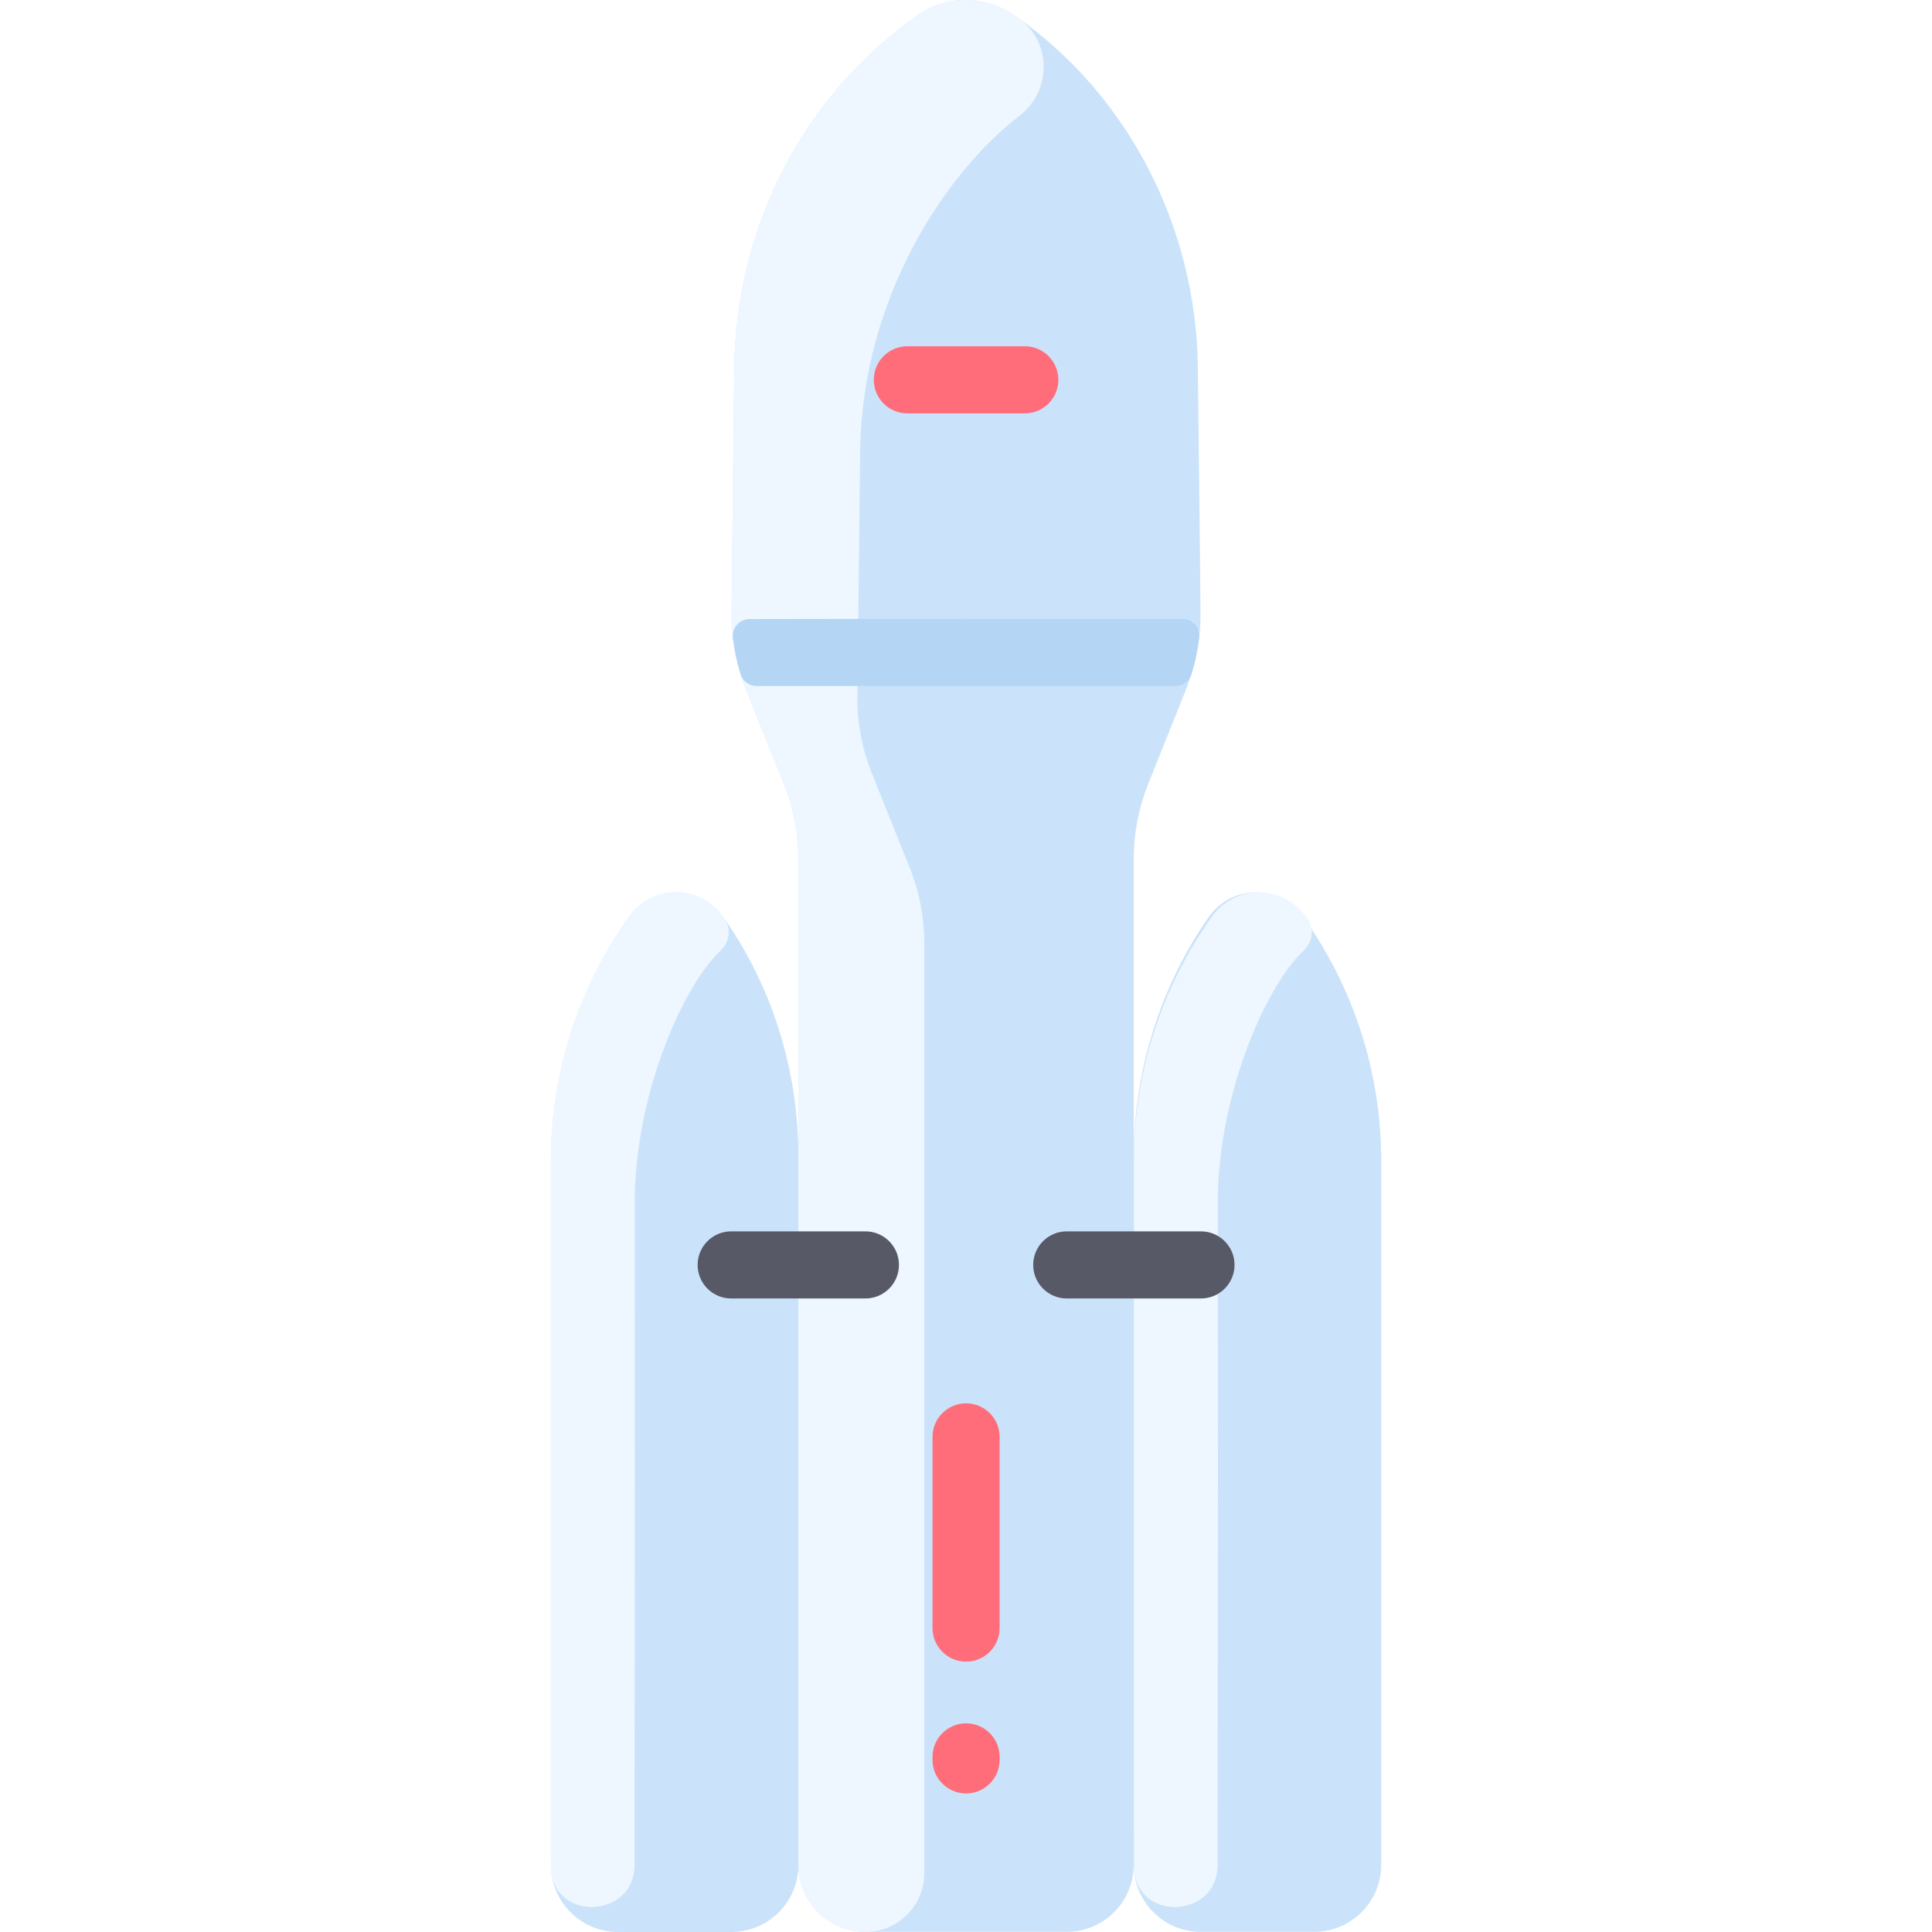
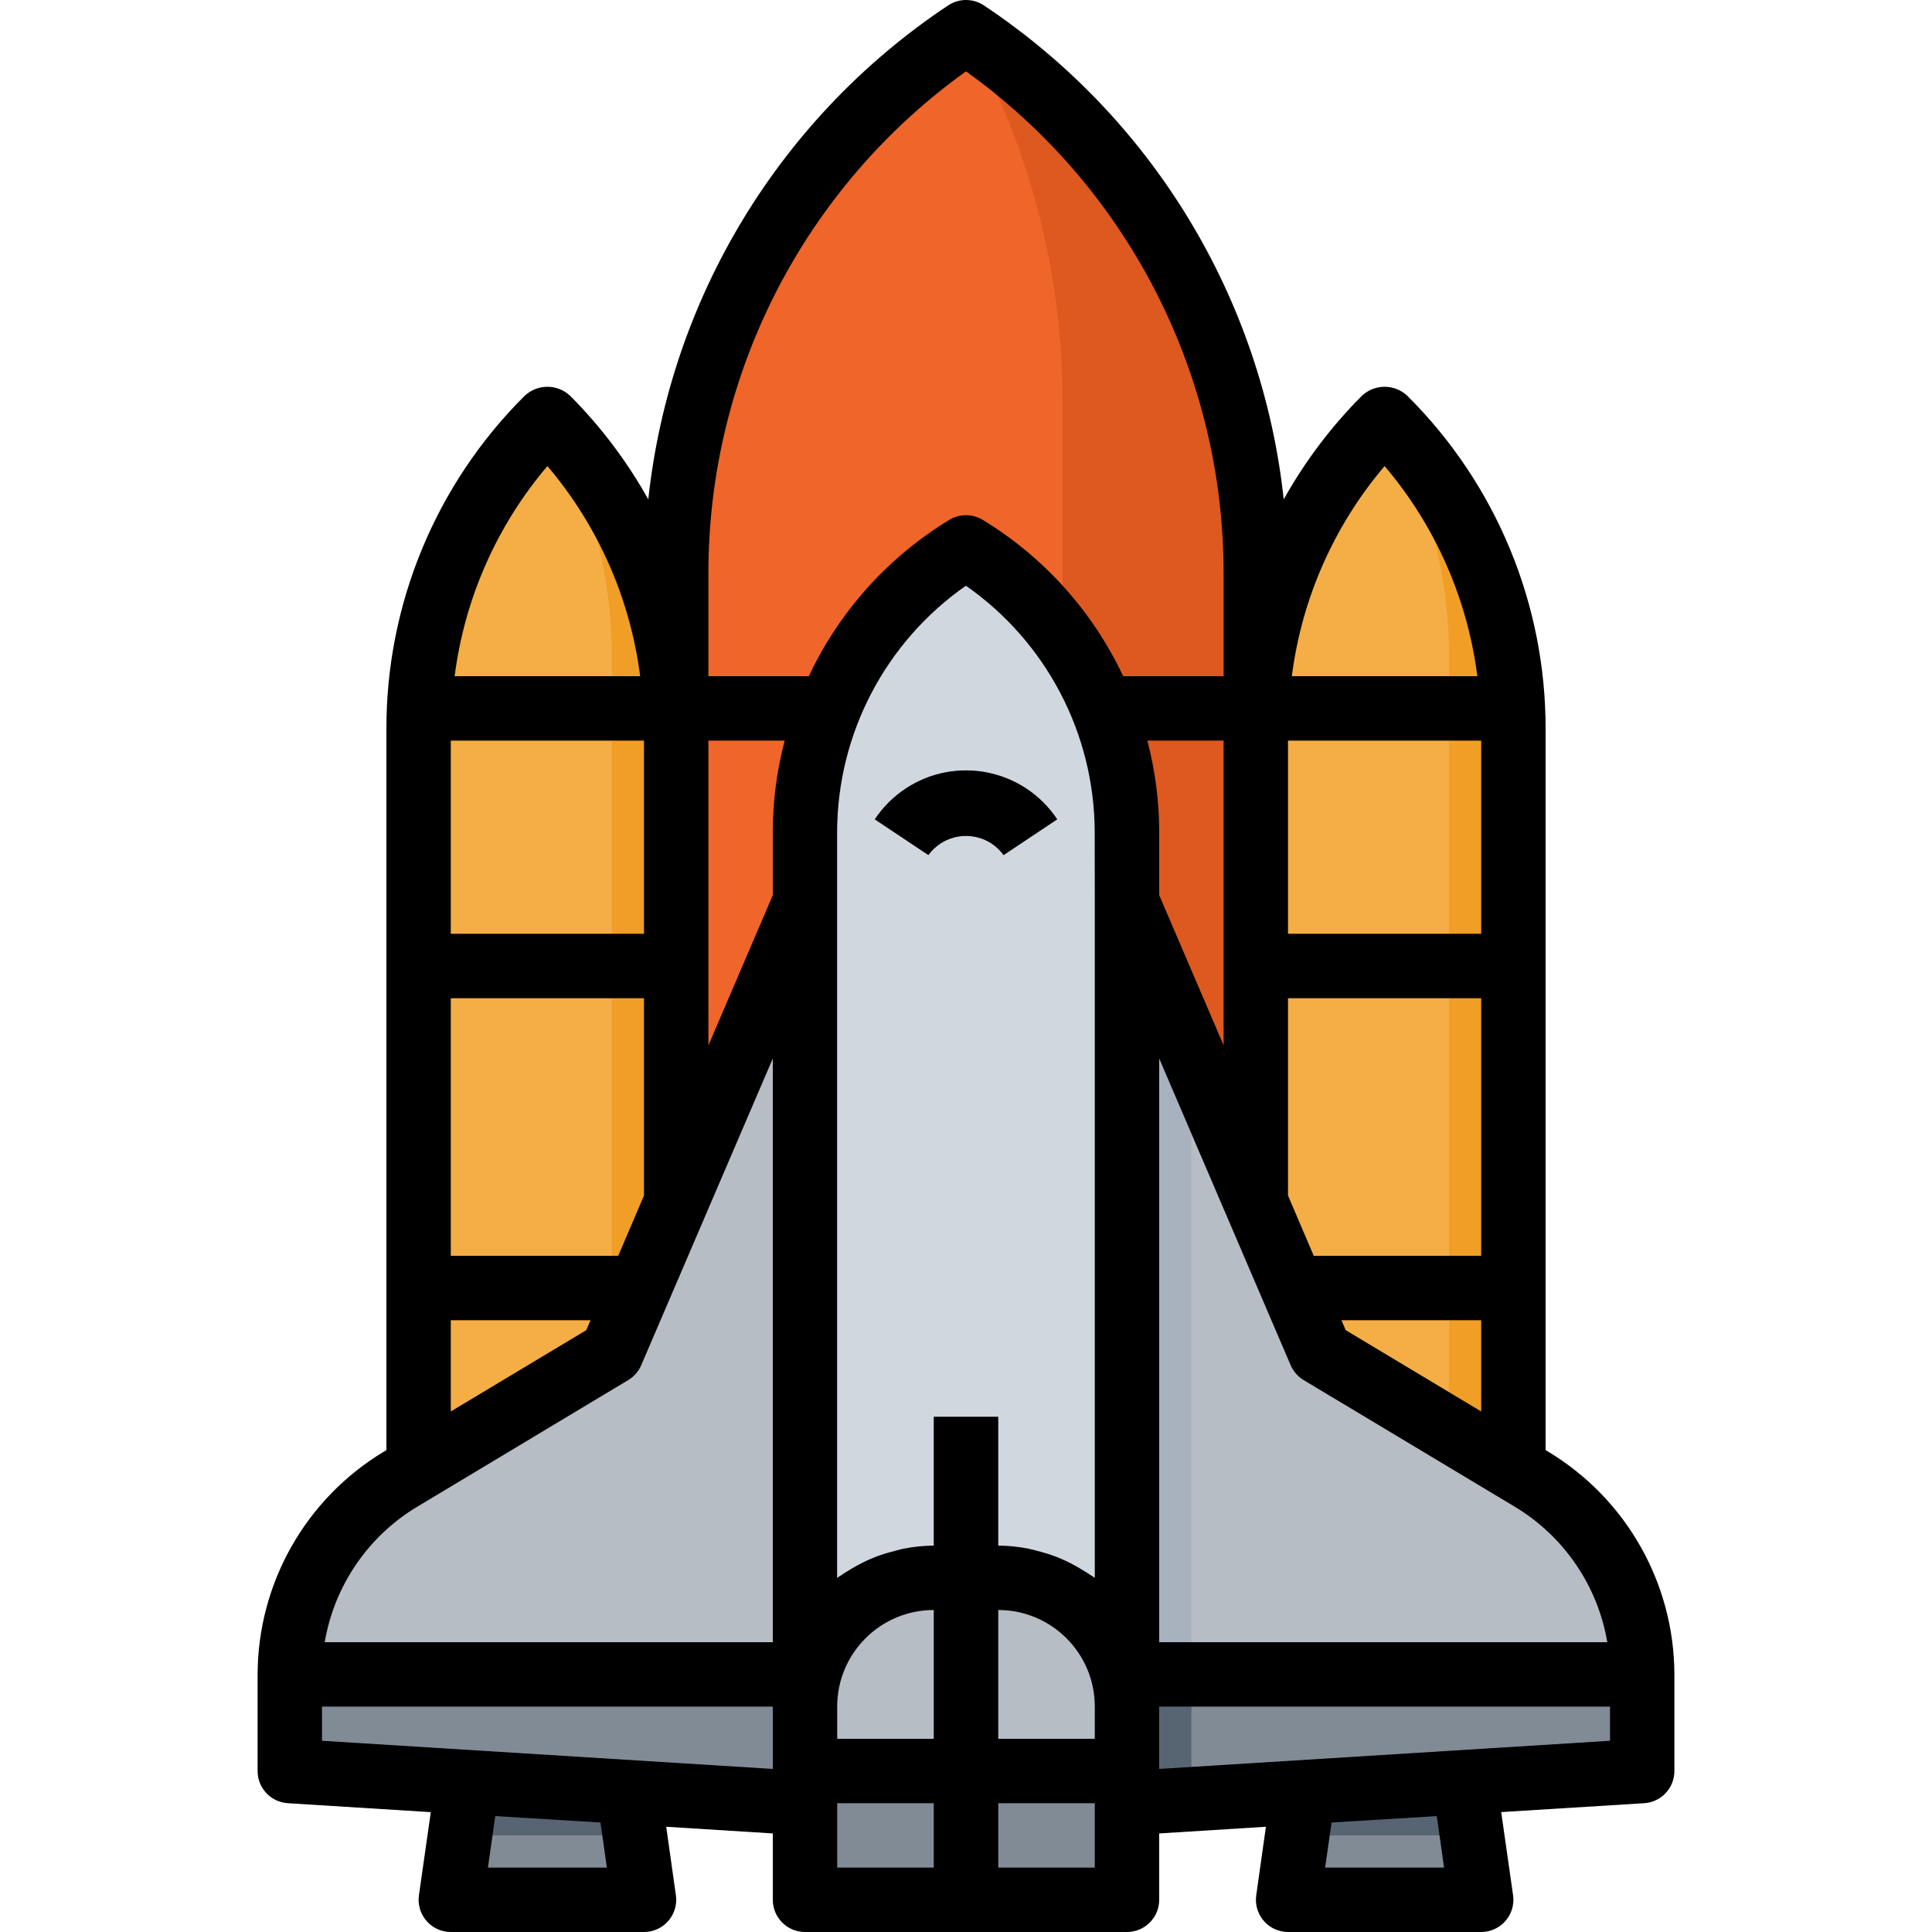
- <svg xmlns="http://www.w3.org/2000/svg" id="Layer_1" enable-background="new 0 0 460.581 460.581" height="512" viewBox="0 0 460.581 460.581" width="512">
-   <path d="m310.604 218.459c-5.527-7.725-17.032-7.62-22.48.2-11.045 15.855-17.787 35.889-17.845 56.733v-70.632c0-6.12 1.18-12.19 3.45-17.87 3.52-8.77 9.244-23.072 9.34-23.34 1.841-5.15 3-10.5 3.13-15.96.043-2.293-.571-55.073-.64-60.25-.46-32.93-16.14-64.05-42.95-83.17-7.99-5.71-17.15-5.23-23.86-.53-27.89 19.55-43.24 51.23-43.69 83.7-.03 2.65-.67 59.73-.66 60.27.155 6.036 1.456 11.875 3.44 16.74l9.04 22.54c2.28 5.68 3.46 11.75 3.46 17.87v70.893c-.01-20.253-6.085-40.083-17.659-56.692-6.035-8.661-17.431-7.793-22.67-.47-12.14 16.97-18.67 37.31-18.67 58.17v167.92c0 8.84 7.16 16 16 16h27c8.798 0 16-7.114 16-16.013.01 8.832 7.165 15.982 15.999 15.982h47.94c8.823 0 15.969-7.132 15.997-15.948.028 8.816 7.175 15.948 15.997 15.948h27c8.84 0 16-7.16 16-16v-167.92c.001-20.86-6.529-41.201-18.669-58.171z" fill="#cbe3fa" />
-   <path d="m311.74 219.061c1.621 2.365 1.171 5.526-.911 7.497-9.552 9.036-20.549 35.363-20.519 60.072.118 99.216-.102 140.189-.061 157.982.03 12.734-19.151 13.619-19.911.907-.045-.753-.029-52.788-.029-168.889 0-20.86 6.53-41.2 18.67-58.17 5.28-7.38 16.765-8.15 22.761.601z" fill="#eef7ff" />
-   <path d="m242.889 4.37c7.897 5.672 7.817 17.345.104 23.265-17.443 13.389-37.427 43.181-37.934 79.704-.03 2.65-.47 40.49-.67 58.63-.114 6.275 1.258 13.005 3.45 18.38l9.04 22.54c2.28 5.68 3.46 11.75 3.46 17.87v221.79c0 7.732-6.268 14-14 14-8.837 0-16-7.163-16-16v-239.789c0-6.12-1.181-12.19-3.46-17.87-7.329-18.269-9.141-22.775-9.35-23.34-1.94-5.1-2.99-10.49-3.13-15.94-.034-1.828-.053 2.669.66-60.27.45-32.47 15.8-64.15 43.69-83.7 6.875-4.816 15.981-5.13 24.14.73z" fill="#eef7ff" />
-   <path d="m285.888 152.041c-.345 2.956-.963 5.875-1.852 8.72-.52 1.664-2.077 2.788-3.82 2.788h-99.829c-1.744 0-3.303-1.125-3.821-2.791-.884-2.839-1.501-5.753-1.848-8.703-.28-2.376 1.575-4.468 3.967-4.475 17.765-.054 85.478-.05 103.234-.011 2.391.006 4.246 2.096 3.969 4.472z" fill="#b5d5f5" />
-   <g fill="#ff6d7a">
-     <path d="m244.309 98.55h-28c-4.418 0-8-3.582-8-8s3.582-8 8-8h28c4.418 0 8 3.582 8 8s-3.582 8-8 8z" />
-     <path d="m230.309 427.55c-4.418 0-8-3.582-8-8v-.709c0-4.418 3.582-8 8-8s8 3.582 8 8v.709c0 4.418-3.582 8-8 8z" />
-     <path d="m230.309 396.13c-4.418 0-8-3.582-8-8v-45.58c0-4.418 3.582-8 8-8s8 3.582 8 8v45.581c0 4.418-3.582 7.999-8 7.999z" />
+ <svg xmlns="http://www.w3.org/2000/svg" version="1.1" id="Capa_1" x="0px" y="0px" viewBox="0 0 617.547 617.547" style="enable-background:new 0 0 617.547 617.547;" xml:space="preserve">
+   <g>
+     <g>
+       <g id="filled_outline_24_">
+         <polygon style="fill:#808B96;" points="418.13,563.511 411.698,607.254 473.452,607.254 466.587,563.511    " />
+         <path style="fill:#F5AE45;" d="M442.575,133.802c-26.359,26.359-41.17,62.115-41.17,99.394v332.888h82.34V233.196     C483.745,195.917,468.934,160.161,442.575,133.802z" />
+         <path style="fill:#F09E26;" d="M442.668,133.905c13.37,22.921,20.441,48.982,20.492,75.516v356.664h20.585V233.196     C483.745,195.968,468.975,160.253,442.668,133.905z" />
+         <rect x="401.405" y="298.481" style="fill:#E38800;" width="82.34" height="20.585" />
+         <rect x="401.405" y="401.405" style="fill:#E38800;" width="82.34" height="20.585" />
+         <path style="fill:#E38800;" d="M402.568,216.141c-0.731,5.661-1.122,11.353-1.163,17.055v3.53h82.34v-3.53     c-0.041-5.702-0.432-11.394-1.163-17.055H402.568z" />
+         <polygon style="fill:#576573;" points="470.221,586.669 466.587,563.511 418.13,563.511 414.724,586.669    " />
+         <path style="fill:#F5AE45;" d="M174.972,133.802c-26.359,26.359-41.17,62.115-41.17,99.394v332.888h82.34V233.196     C216.141,195.917,201.33,160.161,174.972,133.802z" />
+         <path style="fill:#F09E26;" d="M175.064,133.905c13.37,22.921,20.441,48.982,20.492,75.516v356.664h20.585V233.196     C216.141,195.968,201.372,160.253,175.064,133.905z" />
+         <rect x="133.802" y="298.481" style="fill:#E38800;" width="82.34" height="20.585" />
+         <rect x="133.802" y="401.405" style="fill:#E38800;" width="82.34" height="20.585" />
+         <path style="fill:#E38800;" d="M134.965,216.141c-0.731,5.661-1.122,11.353-1.163,17.055v3.53h82.34v-3.53     c-0.041-5.702-0.432-11.394-1.163-17.055H134.965z" />
+         <polygon style="fill:#808B96;" points="150.527,563.511 144.094,607.254 205.849,607.254 198.984,563.511    " />
+         <polygon style="fill:#576573;" points="202.617,586.669 198.984,563.511 150.527,563.511 147.12,586.669    " />
+         <path style="fill:#F06529;" d="M308.773,10.292c-57.874,38.576-92.632,103.532-92.632,173.088v351.827h185.264V183.38     C401.405,113.824,366.648,48.879,308.773,10.292z" />
+         <path style="fill:#DE591F;" d="M308.773,10.292h-0.062c20.266,35.993,30.919,76.596,30.939,117.9v407.015h61.755V183.38     C401.405,113.824,366.648,48.879,308.773,10.292z" />
+         <rect x="216.141" y="216.141" style="fill:#D45119;" width="185.264" height="20.585" />
+         <path style="fill:#D0D7DF;" d="M360.236,545.5H257.311V265.864c0-37.228,19.535-71.738,51.462-90.893l0,0     c31.927,19.154,51.462,53.665,51.462,90.893V545.5z" />
+         <path style="fill:#B7BDC4;" d="M92.632,535.207h164.679V288.188l-61.755,144.094l-67.621,40.573     C106.033,485.999,92.632,509.672,92.632,535.207z" />
+         <path style="fill:#B7BDC4;" d="M524.915,535.207H360.236V288.188l61.755,144.094l67.621,40.573     C511.514,485.999,524.915,509.672,524.915,535.207z" />
+         <path style="fill:#B7BDC4;" d="M308.773,566.084h-51.462V545.5l0,0c0-22.736,18.434-41.17,41.17-41.17h10.292V566.084z" />
+         <path style="fill:#B7BDC4;" d="M308.773,566.084h51.462V545.5l0,0c0-22.736-18.434-41.17-41.17-41.17h-10.292V566.084z" />
+         <rect x="298.481" y="452.867" style="fill:#808B96;" width="20.585" height="113.217" />
+         <rect x="257.311" y="566.084" style="fill:#808B96;" width="51.462" height="41.17" />
+         <rect x="308.773" y="566.084" style="fill:#808B96;" width="51.462" height="41.17" />
+         <path style="fill:#808B96;" d="M320.795,273.316c-4.827-6.639-14.121-8.11-20.76-3.283c-1.256,0.916-2.367,2.028-3.283,3.283     l-17.127-11.425c10.694-16.097,32.411-20.482,48.508-9.788c3.88,2.573,7.205,5.908,9.788,9.788L320.795,273.316z" />
+         <polygon style="fill:#808B96;" points="257.311,576.377 92.632,566.084 92.632,535.207 257.311,535.207    " />
+         <polygon style="fill:#808B96;" points="360.236,576.377 524.915,566.084 524.915,535.207 360.236,535.207    " />
+         <rect x="298.481" y="566.084" style="fill:#576573;" width="20.585" height="41.17" />
+         <polygon style="fill:#A8B2BF;" points="380.82,336.223 360.236,288.188 360.236,535.207 380.82,535.207    " />
+         <polygon style="fill:#576573;" points="360.236,535.207 360.236,576.377 380.82,575.09 380.82,535.207    " />
+         <path d="M494.902,464.035l-0.865-0.525V233.196c0.113-40.027-15.799-78.439-44.185-106.671c-4.086-3.86-10.467-3.86-14.554,0     c-9.798,9.829-18.197,20.966-24.969,33.09C403.392,95.37,368.284,37.526,314.486,1.729c-3.458-2.306-7.966-2.306-11.425,0     c-53.799,35.797-88.906,93.641-95.843,157.886c-6.772-12.124-15.171-23.261-24.969-33.09c-4.086-3.86-10.467-3.86-14.553,0     c-28.387,28.232-44.299,66.644-44.185,106.671V463.52l-0.865,0.515c-24.949,15.048-40.233,42.034-40.305,71.172v30.877     c-0.01,5.445,4.22,9.953,9.654,10.292l45.709,2.861l-3.798,26.575c-0.793,5.63,3.119,10.838,8.749,11.63     c0.484,0.072,0.957,0.103,1.441,0.103h61.755c5.681,0,10.292-4.611,10.292-10.292c0-0.494-0.031-0.978-0.103-1.461l-3.088-21.882     l34.068,2.131v21.213c0,5.681,4.611,10.292,10.292,10.292h102.924c5.681,0,10.292-4.611,10.292-10.292v-21.213l34.109-2.131     l-3.088,21.882c-0.803,5.63,3.098,10.838,8.728,11.651c0.473,0.072,0.947,0.103,1.42,0.103h61.755     c5.681,0,10.292-4.611,10.292-10.292c0-0.494-0.031-0.978-0.103-1.461l-3.798-26.575l45.709-2.841     c5.434-0.34,9.665-4.848,9.654-10.292v-30.877C535.135,506.069,519.851,479.082,494.902,464.035z M513.758,524.915h-143.23     V338.333l42.003,98.005c0.844,1.976,2.285,3.644,4.117,4.765l67.673,40.583C499.955,491.135,510.701,506.913,513.758,524.915z      M197.615,401.405h-53.521v-82.34h61.755v63.072L197.615,401.405z M205.849,236.726v61.755h-61.755v-61.755H205.849z      M473.452,401.405h-53.521l-8.234-19.267v-63.072h61.755V401.405z M473.452,298.481h-61.755v-61.755h61.755V298.481z      M391.113,334.113l-20.585-47.983v-20.266c-0.01-9.84-1.287-19.628-3.798-29.138h24.383V334.113z M349.943,288.188V504.33     c-0.401-0.309-0.865-0.525-1.276-0.813c-0.834-0.587-1.709-1.101-2.583-1.637c-1.75-1.091-3.561-2.089-5.434-2.964     c-1.029-0.463-1.986-0.895-3.005-1.297c-2.017-0.762-4.076-1.4-6.175-1.914c-0.967-0.237-1.894-0.535-2.882-0.72     c-3.139-0.607-6.32-0.926-9.521-0.947v-41.17h-20.585v41.17c-3.201,0.021-6.402,0.35-9.541,0.967     c-1.029,0.185-1.914,0.484-2.882,0.72c-2.1,0.504-4.158,1.142-6.175,1.914c-1.029,0.401-2.058,0.844-3.016,1.297     c-1.863,0.885-3.685,1.863-5.434,2.954c-0.865,0.546-1.75,1.029-2.583,1.647c-0.412,0.288-0.875,0.504-1.276,0.813V265.864     c0.103-31.351,15.459-60.695,41.17-78.645c25.711,17.95,41.067,47.294,41.17,78.645L349.943,288.188z M247.019,265.864v20.266     l-20.585,48.025v-97.428h24.383C248.305,246.236,247.029,256.035,247.019,265.864z M267.604,545.5     c0-17.055,13.823-30.877,30.877-30.877v41.17h-30.877V545.5z M319.066,545.5v-30.877c17.055,0,30.877,13.823,30.877,30.877     v10.292h-30.877V545.5z M430.142,425.171l-1.359-3.18h44.669v29.169L430.142,425.171z M442.575,148.973     c16.18,19.041,26.482,42.374,29.653,67.168h-59.305C416.093,191.357,426.395,168.014,442.575,148.973z M226.434,183.37     c-0.072-63.669,30.589-123.468,82.34-160.562c51.75,37.094,82.412,96.893,82.34,160.562v32.771h-32.102     c-9.737-20.719-25.361-38.113-44.937-49.99c-3.263-1.956-7.339-1.956-10.601,0c-19.576,11.877-35.2,29.272-44.937,49.99h-32.102     V183.37z M174.972,148.973c16.18,19.041,26.482,42.374,29.653,67.168h-59.305C148.489,191.357,158.792,168.014,174.972,148.973z      M144.094,421.99h44.669l-1.359,3.18l-43.311,25.988V421.99z M133.236,481.686l67.621-40.583     c1.832-1.122,3.273-2.789,4.117-4.765l42.045-98.005v186.581h-143.23C106.846,506.913,117.601,491.125,133.236,481.686z      M102.924,545.5h144.094v19.926l-144.094-9.006V545.5z M193.982,596.962h-38.02l2.347-16.468l33.625,2.058L193.982,596.962z      M267.604,576.377h30.877v20.585h-30.877V576.377z M349.943,596.962h-30.877v-20.585h30.877V596.962z M461.585,596.962h-38.02     l2.059-14.409l33.625-2.058L461.585,596.962z M514.622,556.42l-144.094,9.006V545.5h144.094V556.42z" />
+         <path d="M279.625,261.891l17.127,11.425c4.827-6.639,14.121-8.11,20.76-3.283c1.256,0.916,2.367,2.028,3.283,3.283l17.127-11.425     c-10.694-16.097-32.411-20.482-48.508-9.788C285.533,254.687,282.208,258.011,279.625,261.891z" />
+       </g>
+     </g>
  </g>
-   <path d="m206.309 309.55h-32c-4.418 0-8-3.582-8-8s3.582-8 8-8h32c4.418 0 8 3.582 8 8s-3.581 8-8 8z" fill="#585966" />
-   <path d="m286.309 309.55h-32c-4.418 0-8-3.582-8-8s3.582-8 8-8h32c4.418 0 8 3.582 8 8s-3.582 8-8 8z" fill="#585966" />
-   <path d="m172.74 219.061c1.621 2.365 1.171 5.526-.911 7.497-9.552 9.036-20.549 35.363-20.519 60.072.118 99.216-.102 140.189-.061 157.982.03 12.734-19.151 13.619-19.911.907-.045-.753-.029-52.788-.029-168.889 0-20.86 6.53-41.2 18.67-58.17 5.28-7.38 16.765-8.15 22.761.601z" fill="#eef7ff" />
+   <g>
+ </g>
+   <g>
+ </g>
+   <g>
+ </g>
+   <g>
+ </g>
+   <g>
+ </g>
+   <g>
+ </g>
+   <g>
+ </g>
+   <g>
+ </g>
+   <g>
+ </g>
+   <g>
+ </g>
+   <g>
+ </g>
+   <g>
+ </g>
+   <g>
+ </g>
+   <g>
+ </g>
+   <g>
+ </g>
</svg>
